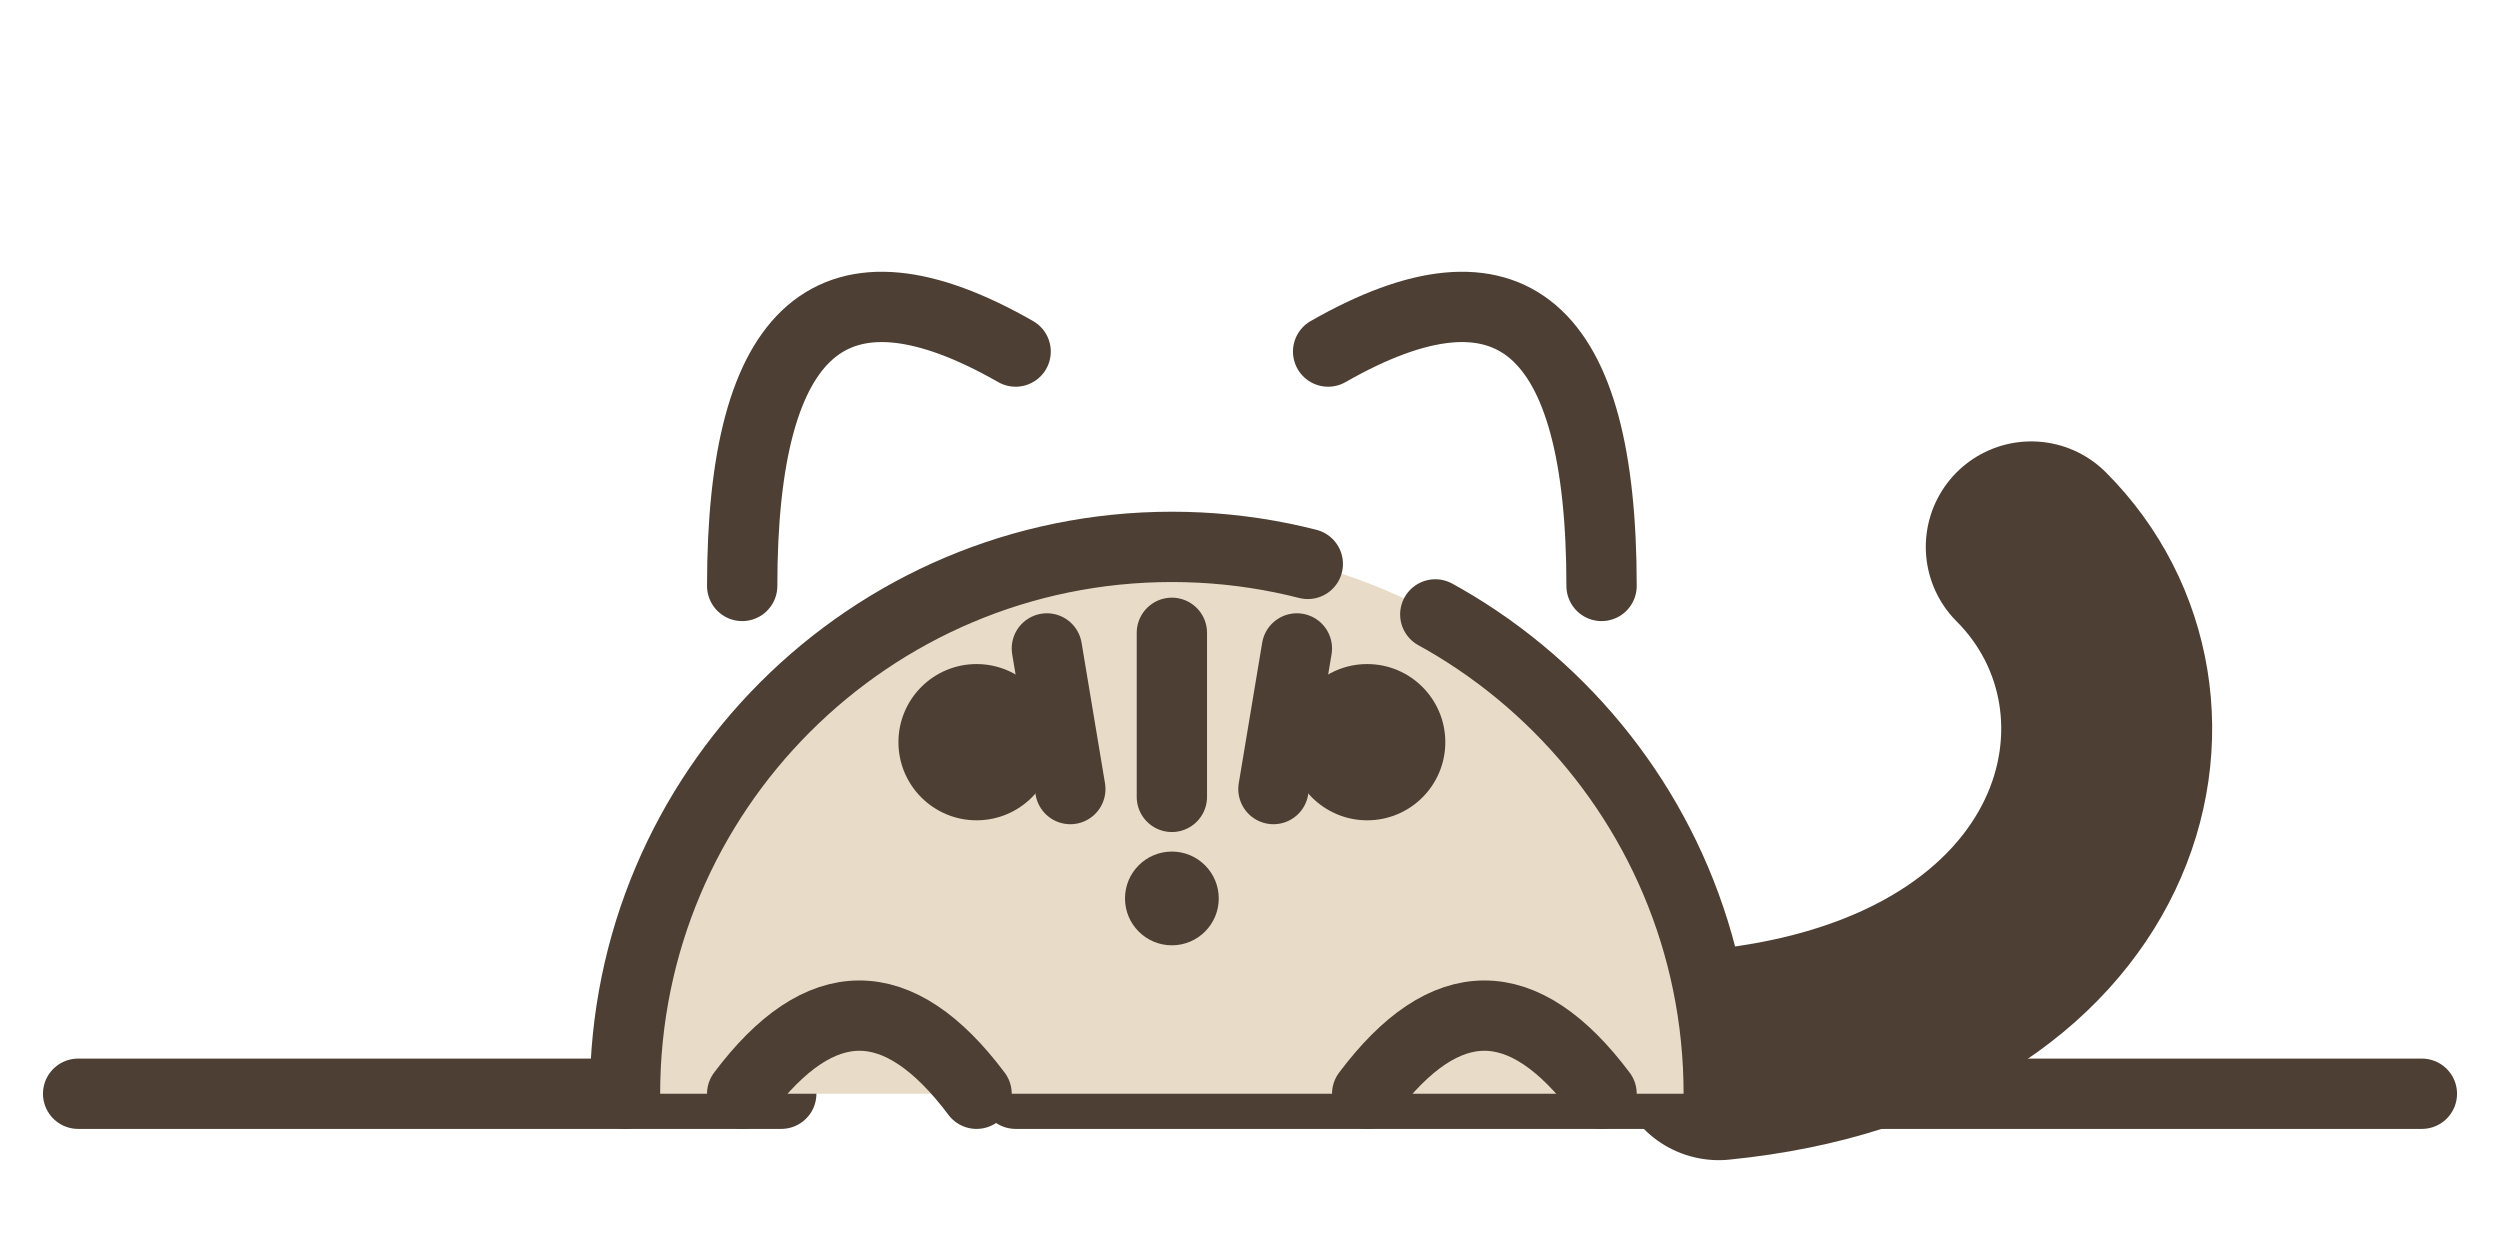
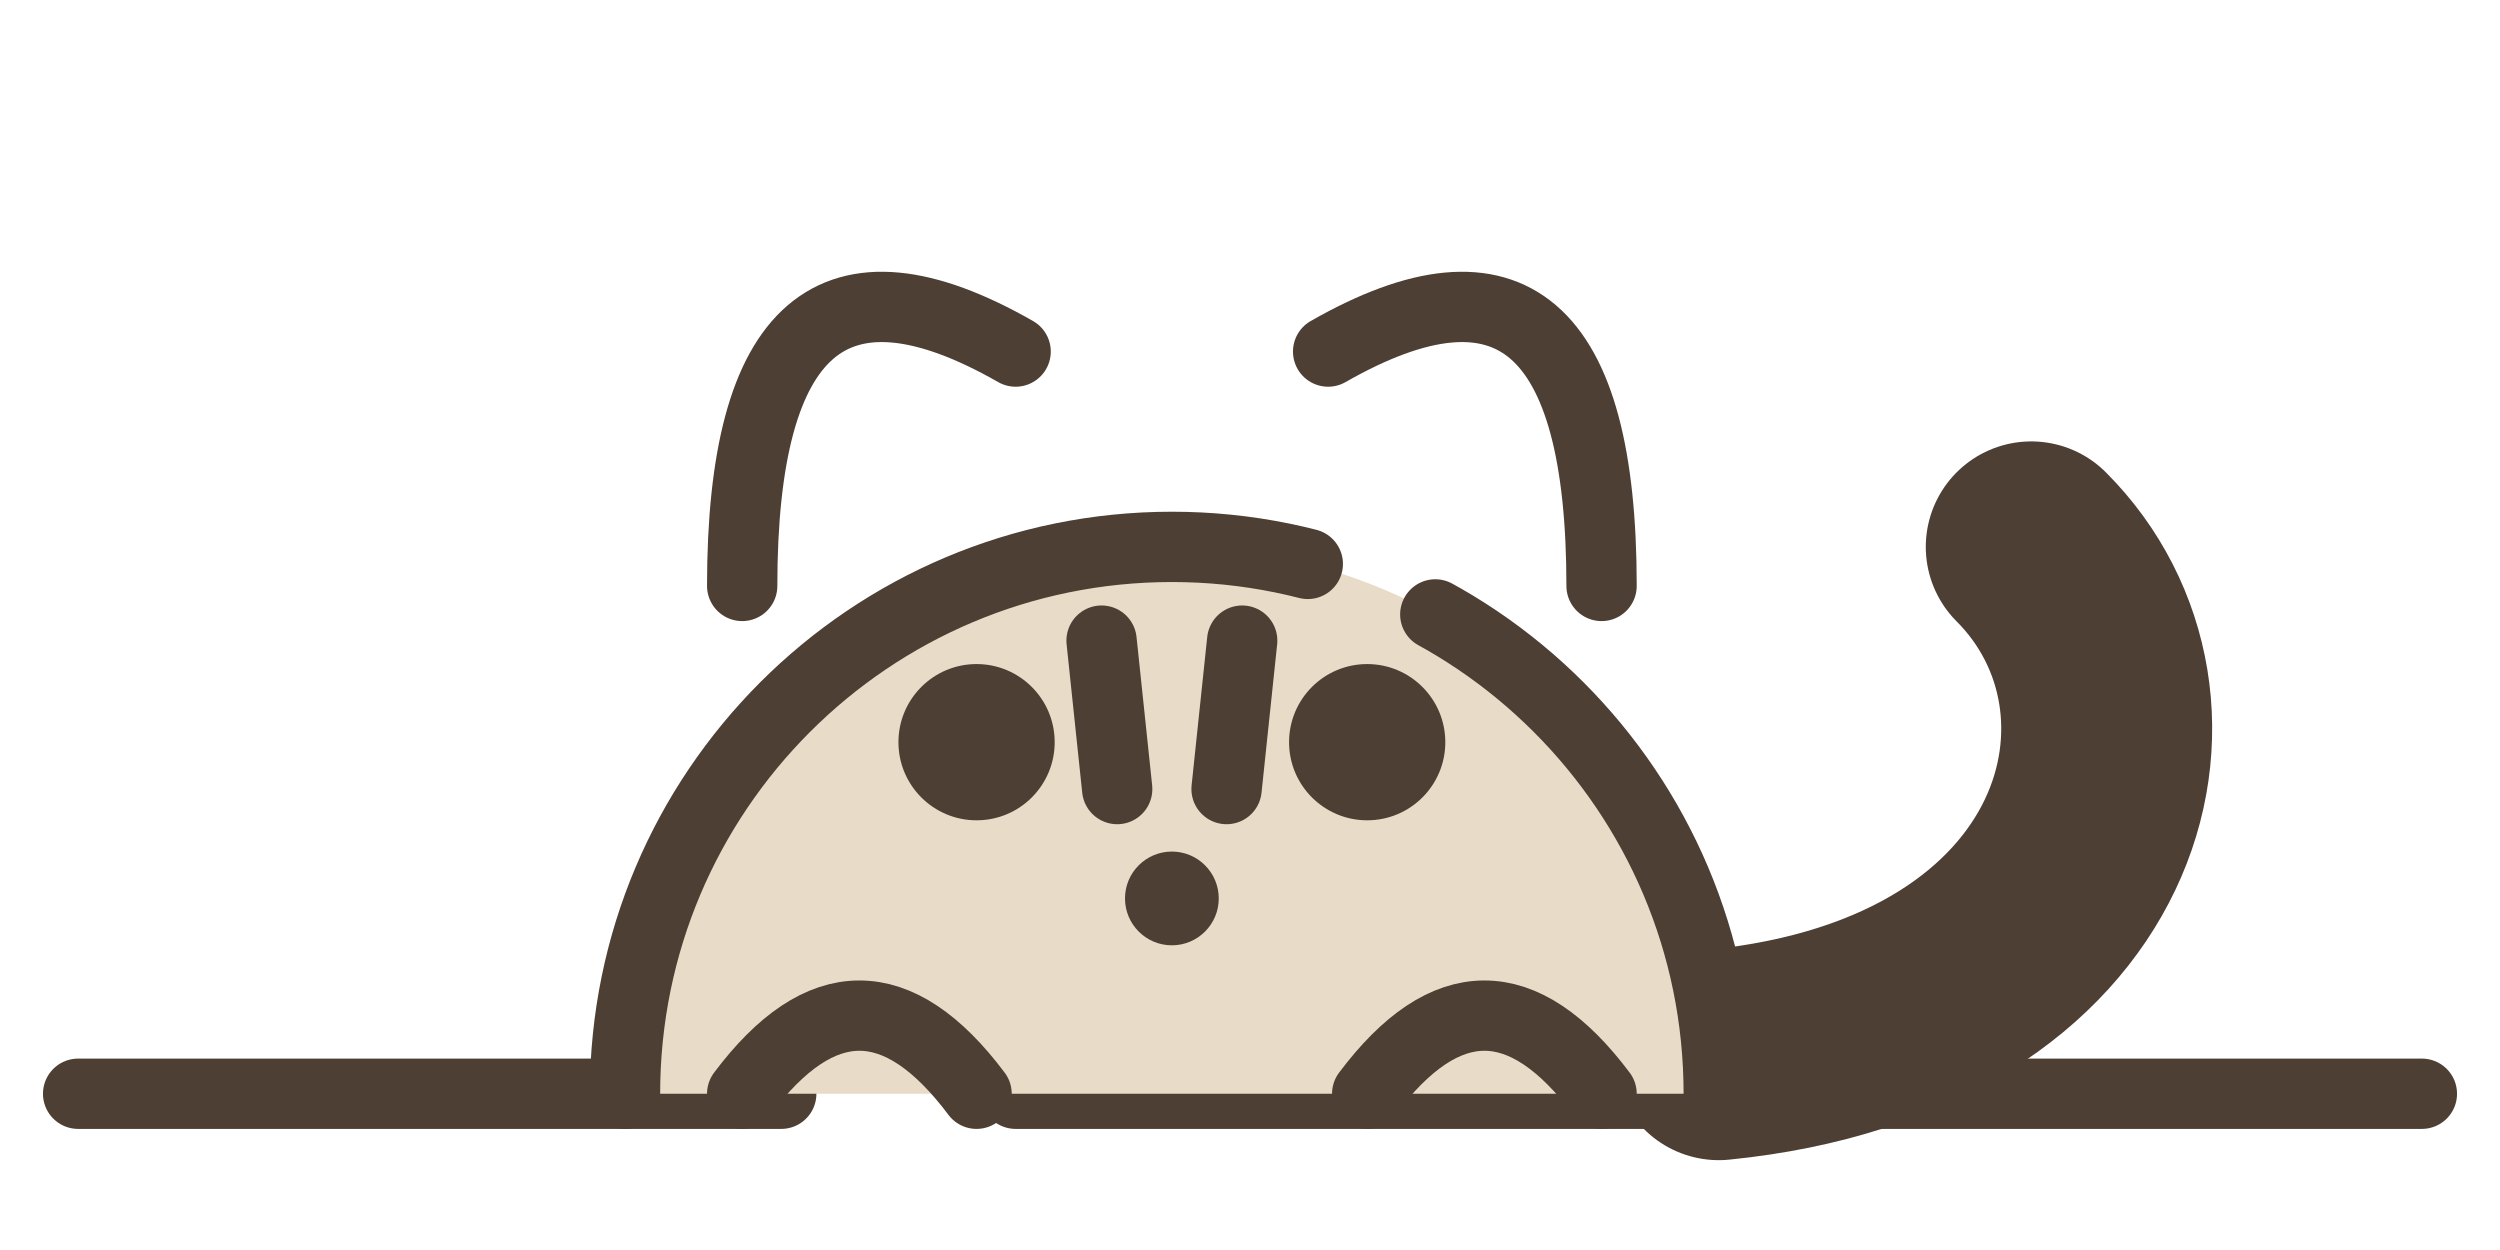
<svg xmlns="http://www.w3.org/2000/svg" viewBox="0 12 64 32" role="img" aria-label="案内役（縁からのぞく）">
  <path d="M2 40 H20 M26 40 H62" fill="none" stroke="#4D3F33" stroke-width="1.8" stroke-linecap="round" stroke-linejoin="round" />
  <g id="tail">
    <path d="M44 39 C54 38 56 30 52 26" fill="none" stroke="#4D3F33" stroke-width="5.4" stroke-linecap="round" />
  </g>
  <g id="head">
    <path d="M16 40 A14 14 0 0 1 44 40" fill="#E8DCC8" />
-     <path d="M26.8 28.6 l0.6 3.6 M30 28.2 v4.2 M33.2 28.6 l-0.6 3.6" fill="none" stroke="#4D3F33" stroke-width="1.8" stroke-linecap="round" stroke-linejoin="round" />
+     <path d="M28.2 28.4 l0.4 3.8 M31.8 28.4 l-0.4 3.8" fill="none" stroke="#4D3F33" stroke-width="1.8" stroke-linecap="round" stroke-linejoin="round" />
    <path d="M16 40 A14 14 0 0 1 44 40" fill="none" stroke="#4D3F33" stroke-width="1.8" stroke-linecap="round" stroke-linejoin="round" stroke-dasharray="25.51 3.52 14.96" />
    <path d="M19 27 Q19 17 26 21" fill="none" stroke="#4D3F33" stroke-width="1.8" stroke-linecap="round" stroke-linejoin="round" />
    <path d="M34 21 Q41 17 41 27" fill="none" stroke="#4D3F33" stroke-width="1.8" stroke-linecap="round" stroke-linejoin="round" />
    <circle cx="25" cy="31" r="2" fill="#4D3F33" />
    <circle cx="35" cy="31" r="2" fill="#4D3F33" />
    <circle cx="30" cy="35" r="1.2" fill="#4D3F33" />
  </g>
  <path d="M19 40 q3 -4 6 0 M35 40 q3 -4 6 0" fill="none" stroke="#4D3F33" stroke-width="1.8" stroke-linecap="round" stroke-linejoin="round" />
</svg>
